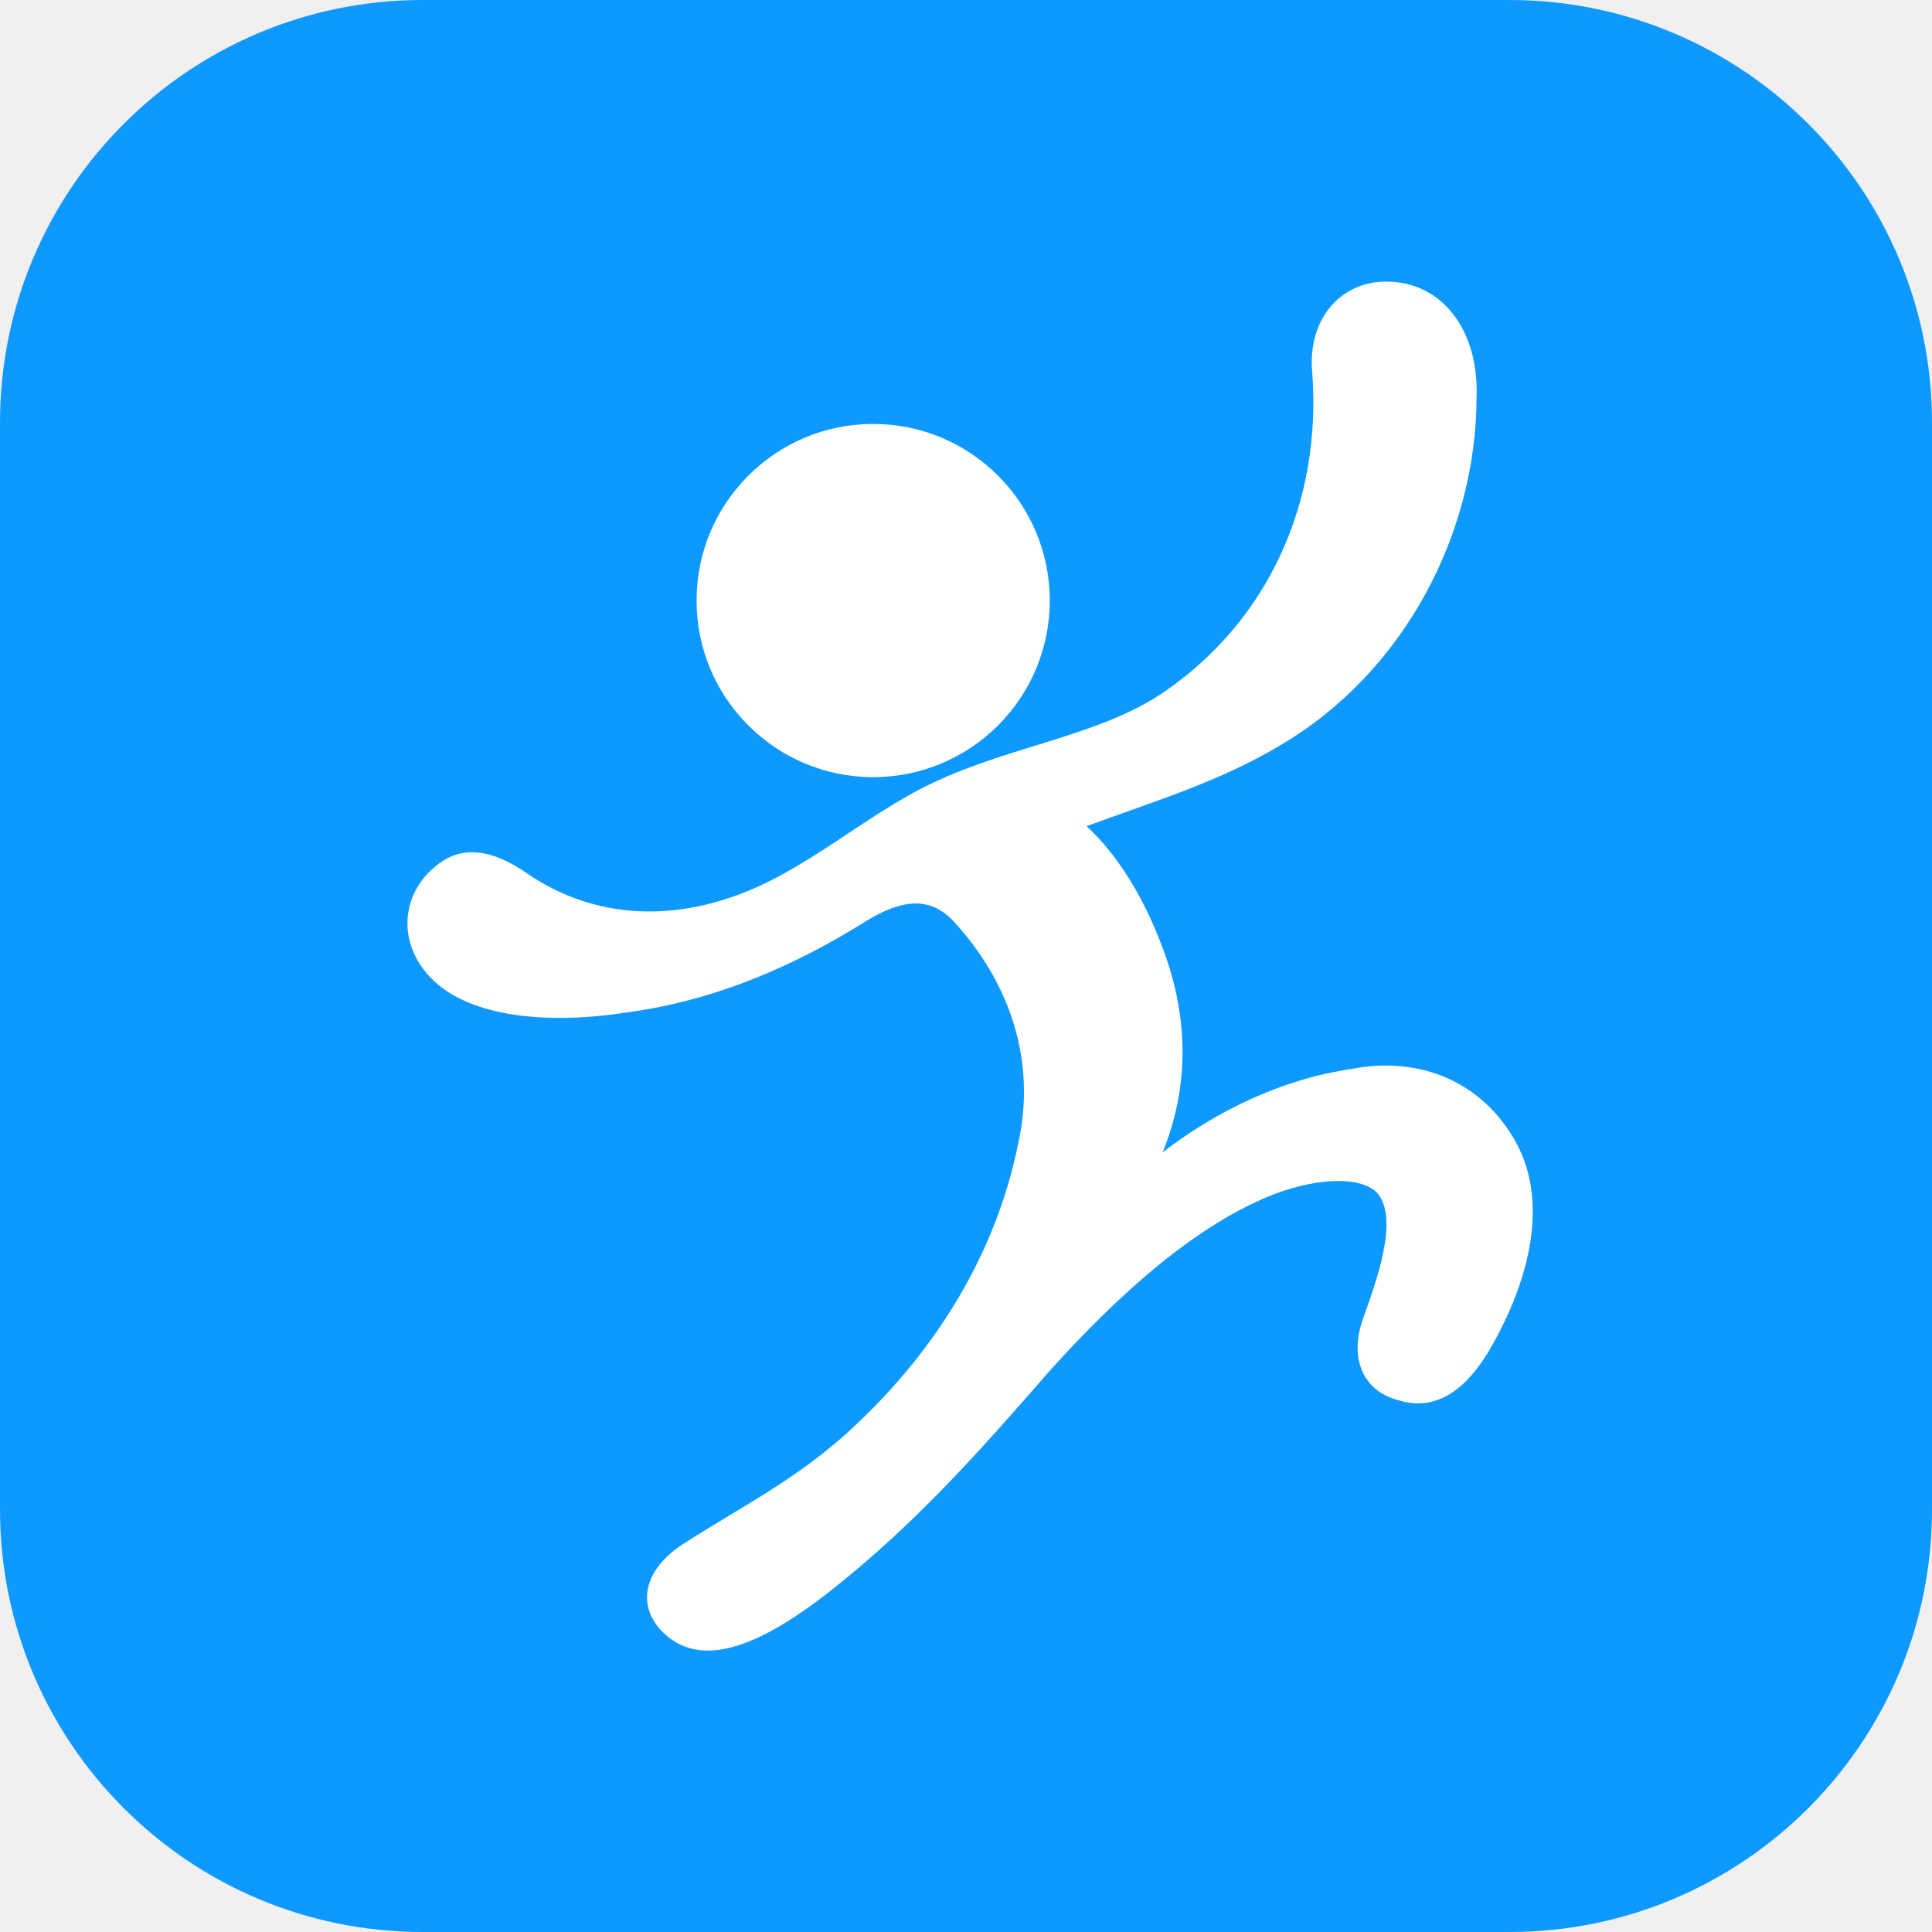
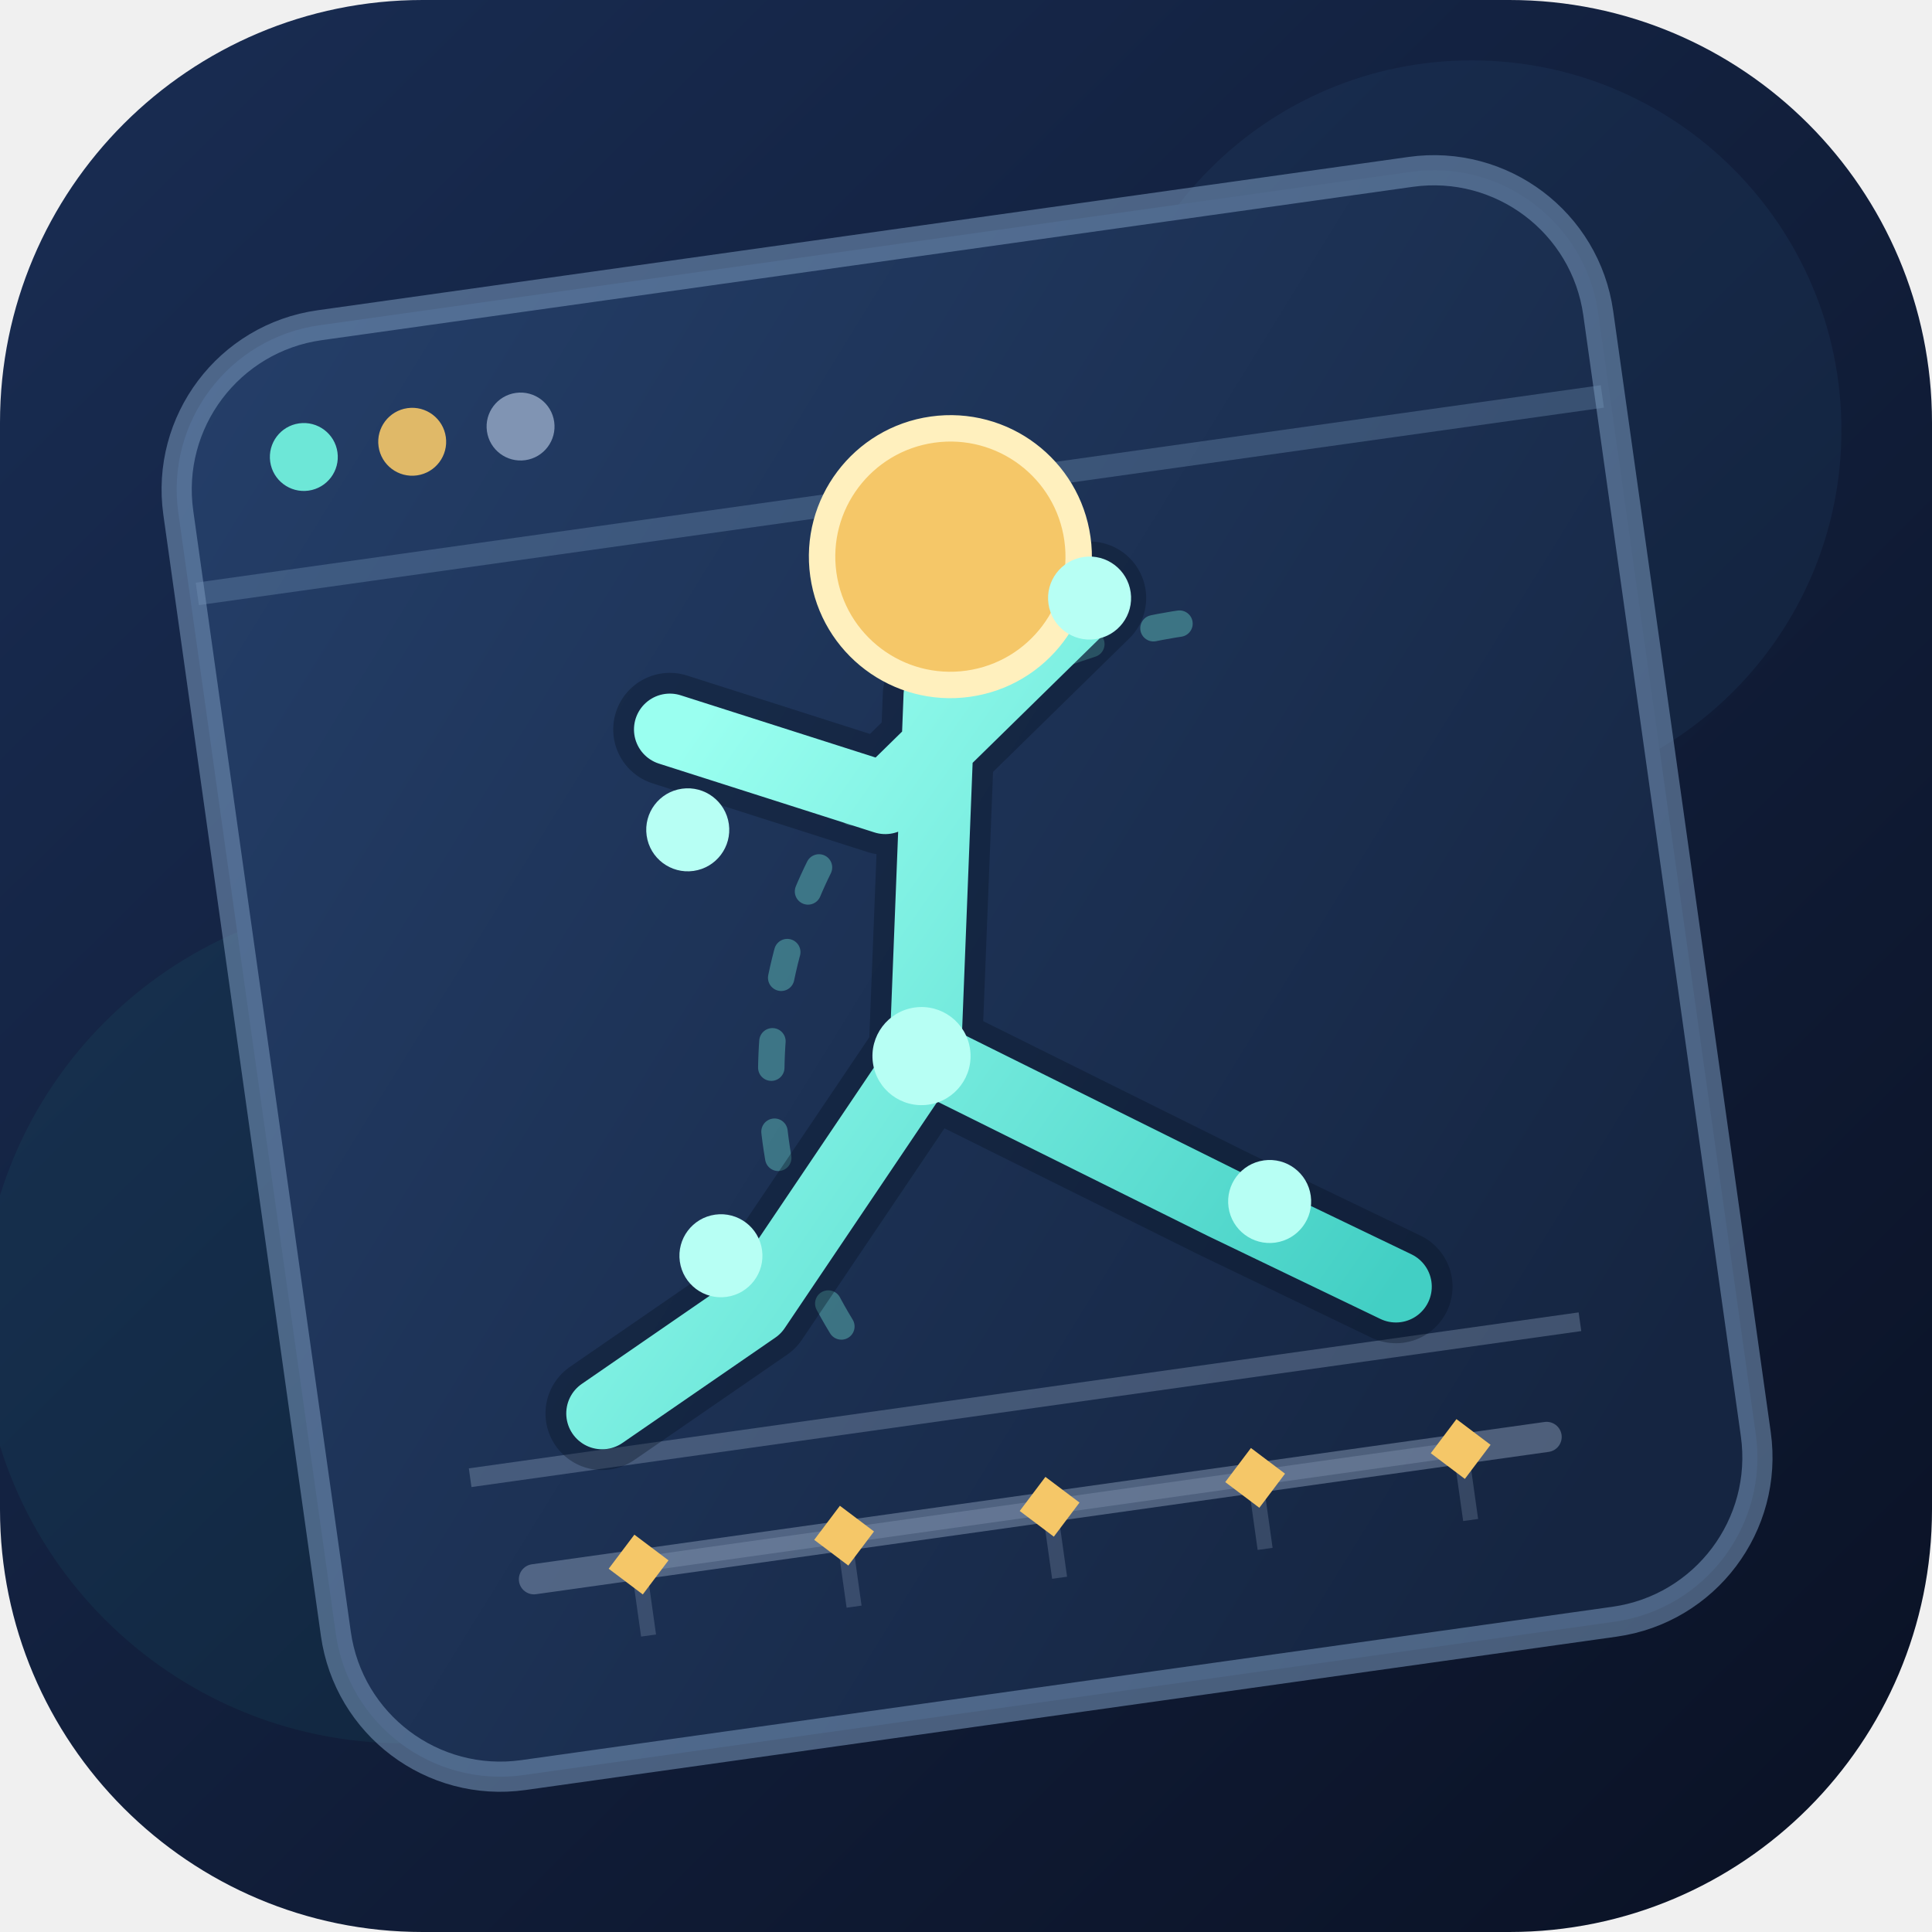
- <svg xmlns="http://www.w3.org/2000/svg" width="512" height="512" viewBox="0 0 512 512" role="img" aria-label="StykAnimate">
-   <rect width="512" height="512" rx="112" fill="#0D99FF" />
-   <g transform="translate(91 48) scale(.65)">
-     <g fill="#FFFFFF" transform="translate(-365 -72)">
-       <circle cx="581" cy="243" r="72" />
-       <path d="M 792 113 C 772 112 758 128 760 150 C 764 203 742 251 700 280 C 674 298 638 302 606 317 C 578 330 553 354 523 364 C 494 374 465 371 441 355 C 427 345 414 342 403 351 C 389 362 387 381 399 395 C 414 413 448 416 480 411 C 518 406 550 391 576 375 C 590 366 603 362 614 374 C 636 398 648 430 640 465 C 631 509 607 548 574 579 C 551 601 526 613 503 628 C 485 640 485 656 498 666 C 515 679 540 665 562 648 C 598 620 626 588 653 557 C 681 526 711 499 742 486 C 759 479 778 477 786 484 C 796 494 786 521 781 535 C 775 551 780 565 795 569 C 811 574 823 564 832 549 C 849 520 857 487 842 462 C 827 437 801 429 776 434 C 748 438 721 451 699 468 C 710 441 710 412 698 382 C 691 364 681 347 668 335 C 695 325 722 317 747 302 C 798 272 827 215 827 160 C 828 134 814 114 792 113 Z" />
-     </g>
+ <svg xmlns="http://www.w3.org/2000/svg" width="512" height="512" viewBox="0 0 512 512" role="img" aria-label="StykAnimate-Max">
+   <defs>
+     <linearGradient id="background" x1="38" y1="36" x2="476" y2="478" gradientUnits="userSpaceOnUse">
+       <stop stop-color="#182B50" />
+       <stop offset="1" stop-color="#0B1327" />
+     </linearGradient>
+     <linearGradient id="stage" x1="75" y1="75" x2="437" y2="375" gradientUnits="userSpaceOnUse">
+       <stop stop-color="#243E68" />
+       <stop offset="1" stop-color="#152541" />
+     </linearGradient>
+     <linearGradient id="figure" x1="191" y1="186" x2="365" y2="347" gradientUnits="userSpaceOnUse">
+       <stop stop-color="#9AFFF0" />
+       <stop offset="1" stop-color="#42CFC4" />
+     </linearGradient>
+   </defs>
+   <rect width="512" height="512" rx="112" fill="url(#background)" />
+   <circle cx="390" cy="114" r="98" fill="#3B6A9E" opacity=".11" />
+   <circle cx="107" cy="350" r="112" fill="#24BBAE" opacity=".07" />
+   <g transform="rotate(-8 256 256)">
+     <rect x="66" y="64" width="380" height="388" rx="44" fill="url(#stage)" stroke="#7896BA" stroke-opacity=".56" stroke-width="8" />
+     <path d="M68 130h376" stroke="#7896BA" stroke-opacity=".34" stroke-width="6" />
+     <circle cx="101" cy="98" r="9" fill="#6DE7D7" />
+     <circle cx="130" cy="98" r="9" fill="#F5C768" opacity=".9" />
+     <circle cx="159" cy="98" r="9" fill="#A8BBD6" opacity=".7" />
+     <path d="M210 346c-19-44-11-94 16-128 23-29 60-44 101-44" fill="none" stroke="#72E4D5" stroke-dasharray="7 17" stroke-linecap="round" stroke-opacity=".38" stroke-width="7" />
+     <path d="M107 372h297" stroke="#A8BBD6" stroke-opacity=".3" stroke-width="5" />
+     <path d="M120 401h271" stroke="#A8BBD6" stroke-opacity=".38" stroke-linecap="round" stroke-width="8" />
+     <path d="M148 401v19m55-19v19m55-19v19m55-19v19m55-19v19m-220-19h220" stroke="#A8BBD6" stroke-opacity=".22" stroke-width="4" />
+     <path d="m148 393 8 8-8 8-8-8zm55 0 8 8-8 8-8-8zm55 0 8 8-8 8-8-8zm55 0 8 8-8 8-8-8zm55 0 8 8-8 8-8-8z" fill="#F5C768" />
+     <path d="m259 184-17 94m-1-69-54-26m54 26 61-45m-60 114-54 60m54-60 73 50m-127 10-44 22m171-32 42 28" fill="none" stroke="#061224" stroke-linecap="round" stroke-linejoin="round" stroke-opacity=".35" stroke-width="30" />
+     <path d="m259 184-17 94m-1-69-54-26m54 26 61-45m-60 114-54 60m54-60 73 50m-127 10-44 22m171-32 42 28" fill="none" stroke="url(#figure)" stroke-linecap="round" stroke-linejoin="round" stroke-width="19" />
+     <circle cx="267" cy="148" r="34" fill="#F5C768" stroke="#FFF0BE" stroke-width="7" />
+     <circle cx="241" cy="278" r="13" fill="#B7FFF4" />
+     <circle cx="188" cy="210" r="11" fill="#B7FFF4" />
+     <circle cx="302" cy="164" r="11" fill="#B7FFF4" />
+     <circle cx="181" cy="323" r="11" fill="#B7FFF4" />
+     <circle cx="327" cy="329" r="11" fill="#B7FFF4" />
  </g>
</svg>
